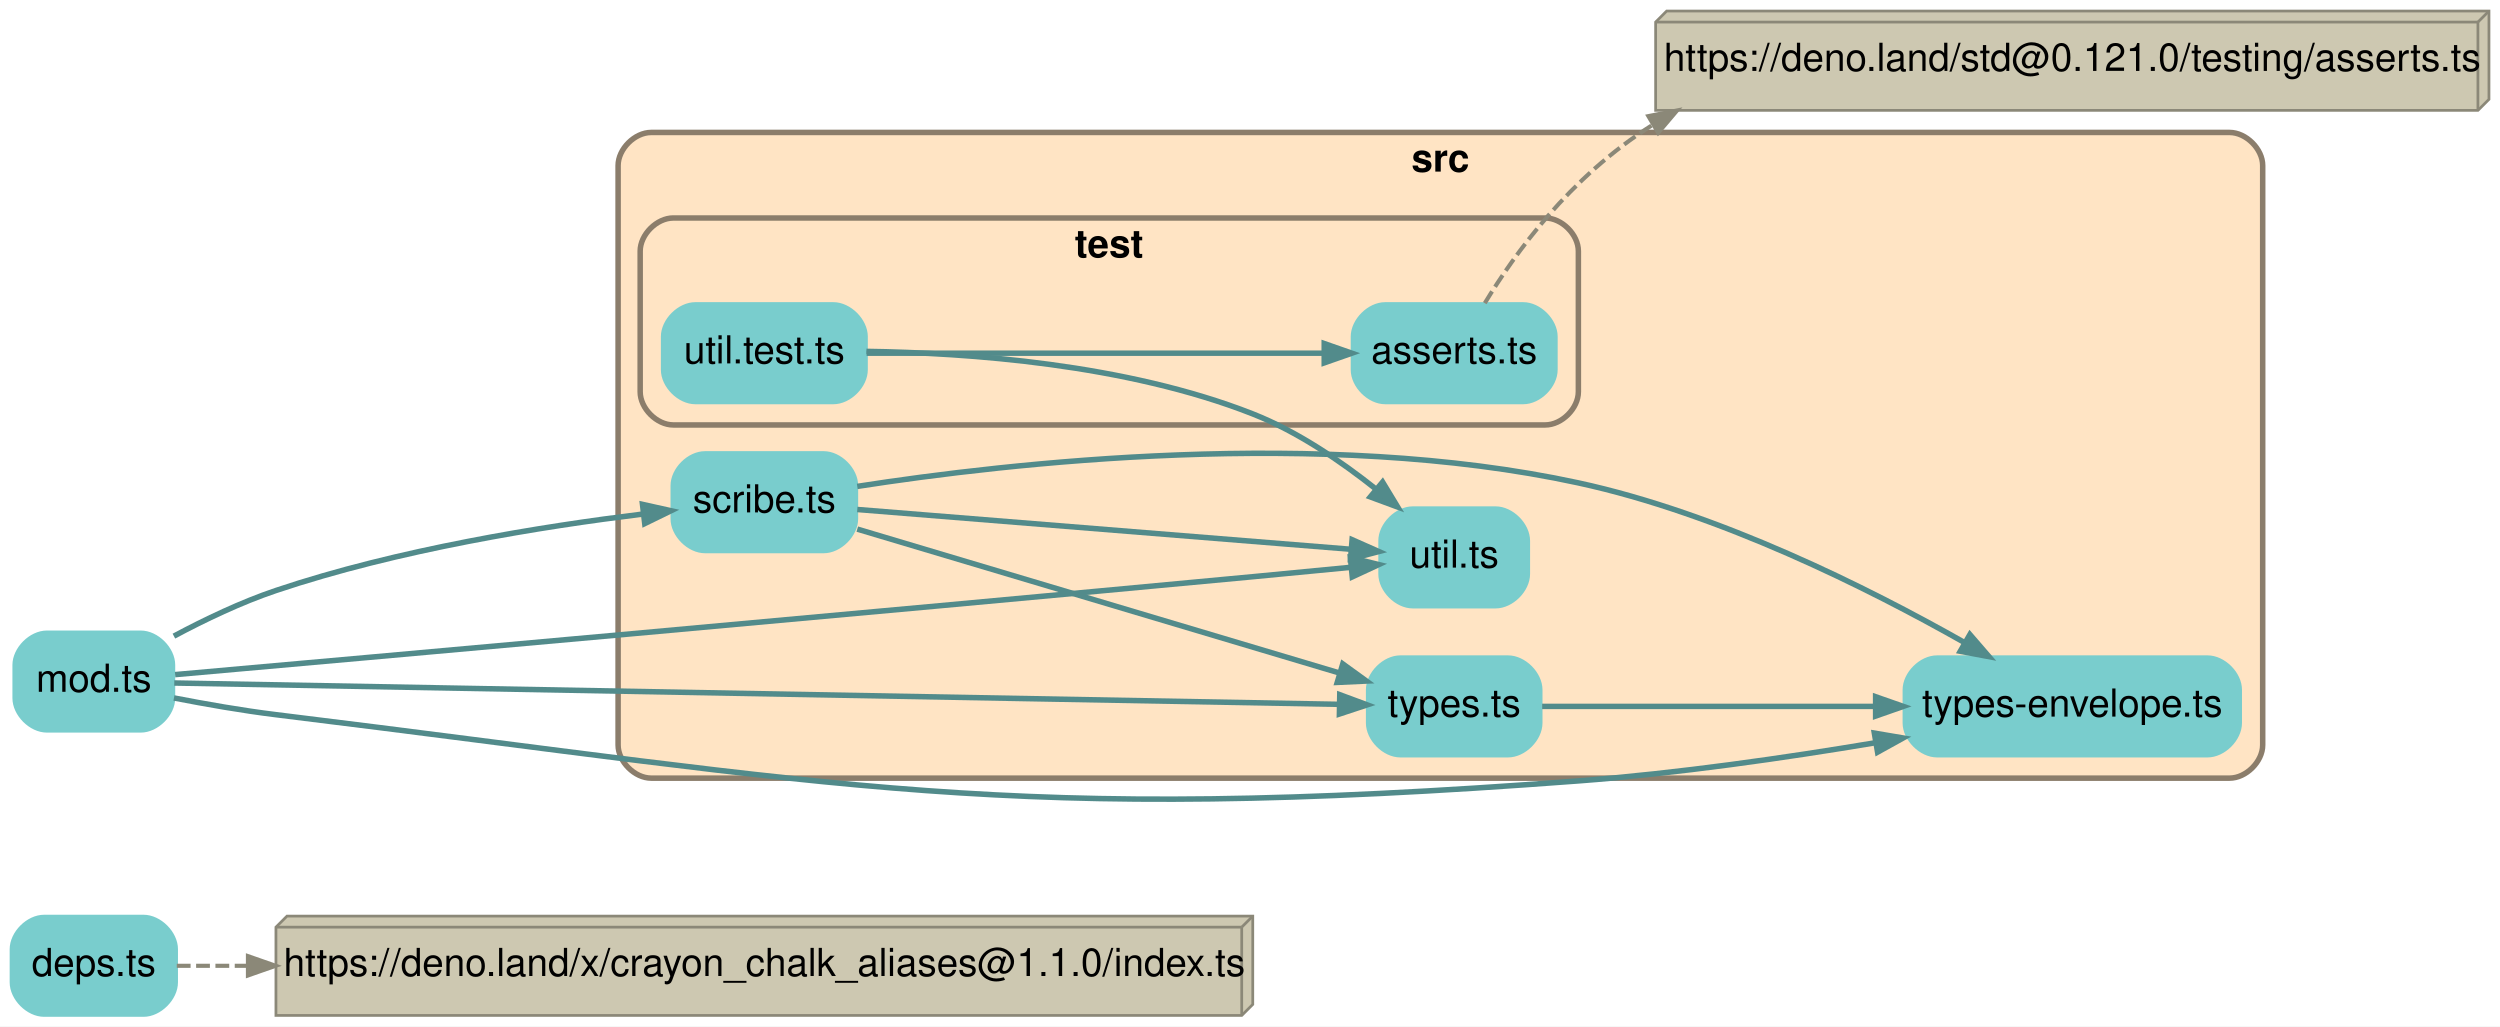
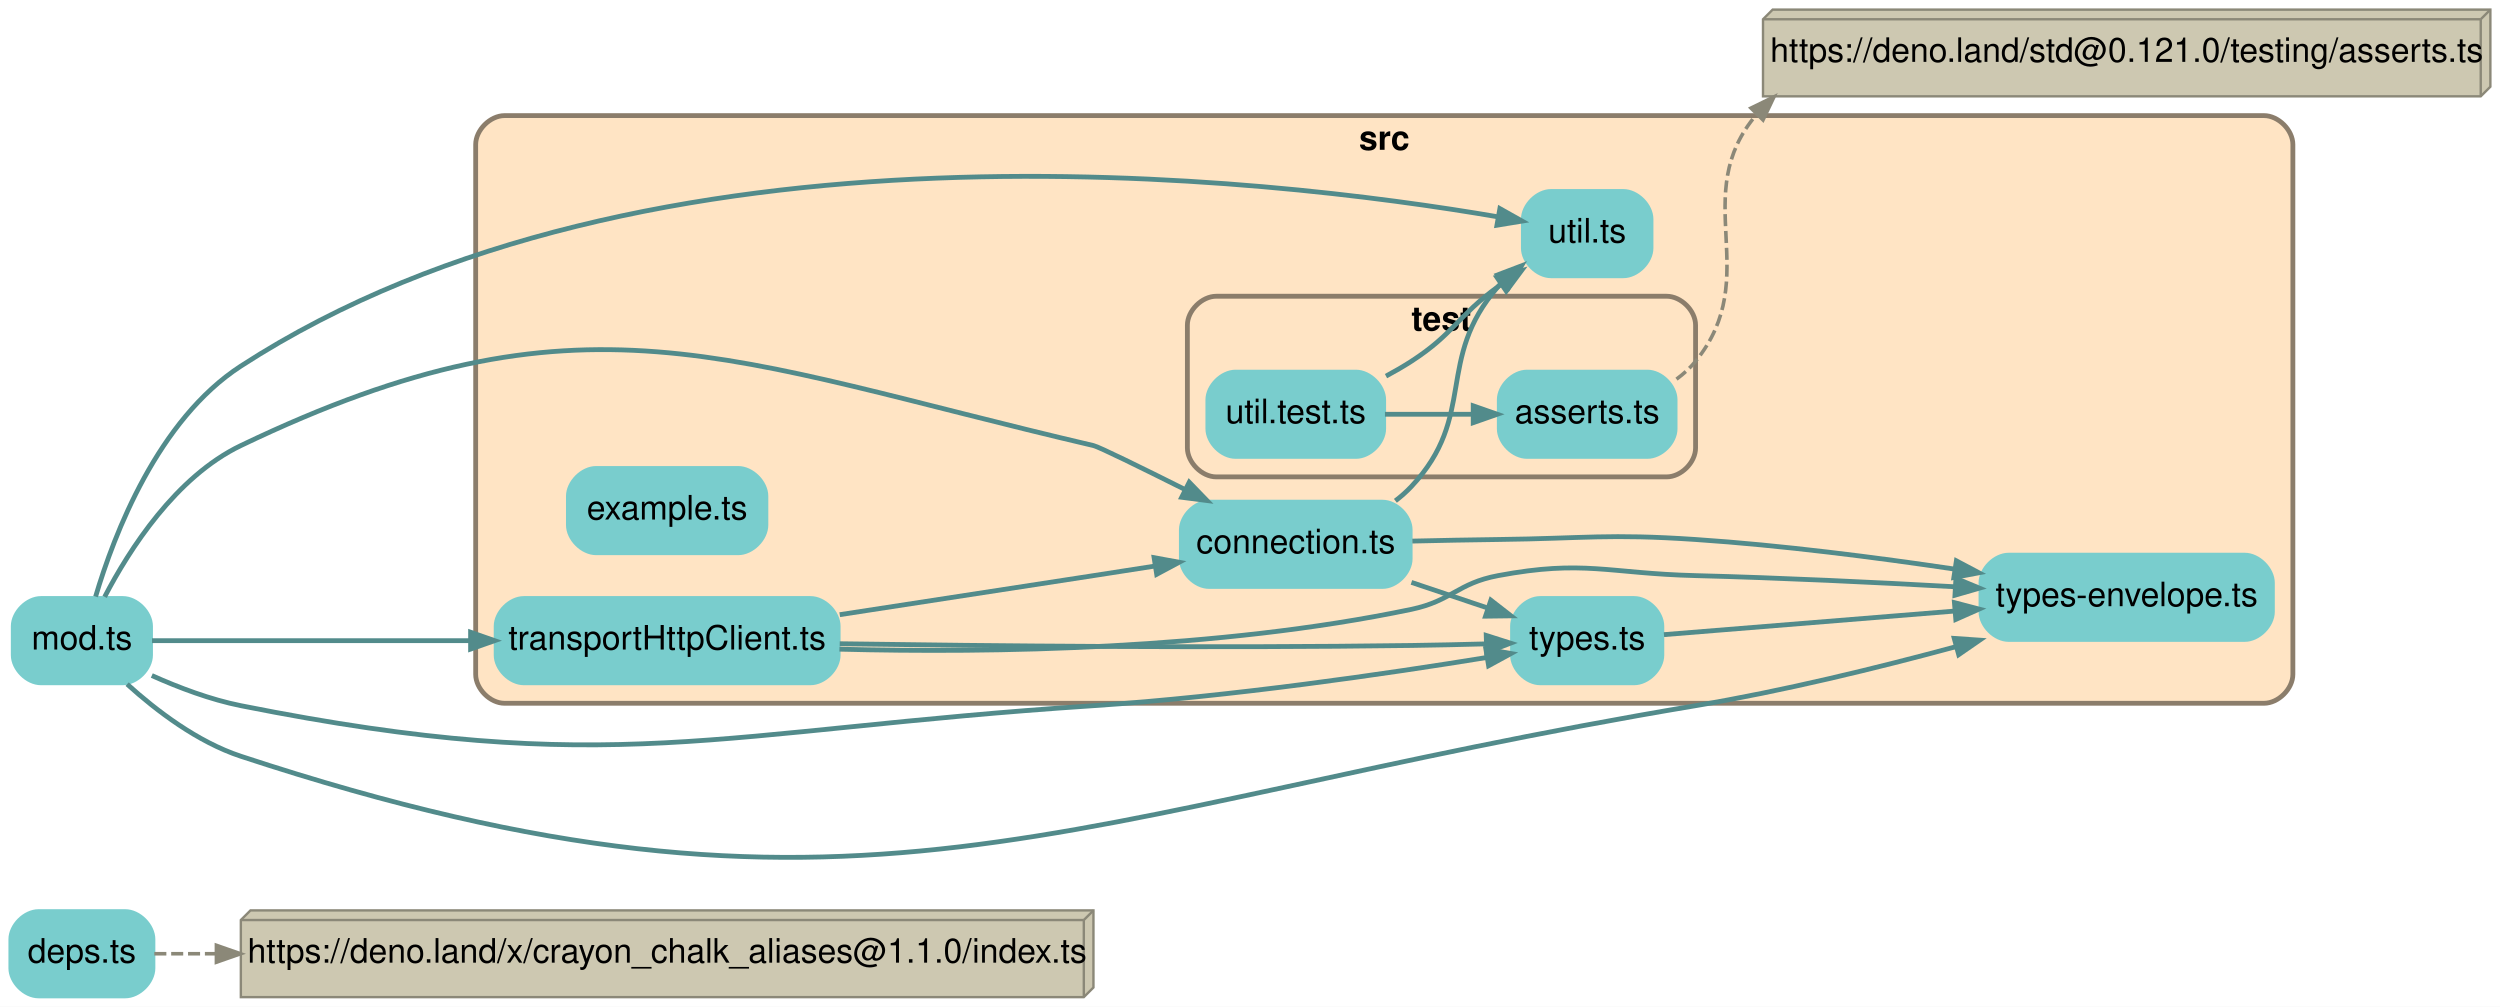
- <svg xmlns="http://www.w3.org/2000/svg" width="906pt" height="372pt" viewBox="0.00 0.00 906.00 372.00">
-   <g id="graph0" class="graph" transform="scale(1 1) rotate(0) translate(4 368)">
-     <polygon fill="white" stroke="transparent" points="-4,4 -4,-368 902,-368 902,4 -4,4" />
+ <svg xmlns="http://www.w3.org/2000/svg" width="1038pt" height="418pt" viewBox="0.00 0.00 1038.00 418.00">
+   <g id="graph0" class="graph" transform="scale(1 1) rotate(0) translate(4 414)">
+     <polygon fill="white" stroke="transparent" points="-4,4 -4,-414 1034,-414 1034,4 -4,4" />
    <g id="clust1" class="cluster">
-       <path fill="bisque" stroke="#8b7d6b" stroke-width="2" d="M232,-86C232,-86 804,-86 804,-86 810,-86 816,-92 816,-98 816,-98 816,-308 816,-308 816,-314 810,-320 804,-320 804,-320 232,-320 232,-320 226,-320 220,-314 220,-308 220,-308 220,-98 220,-98 220,-92 226,-86 232,-86" />
-       <text text-anchor="start" x="507.5" y="-305.8" font-family="Helvetica,sans-Serif" font-weight="bold" font-size="14.00">src</text>
+       <path fill="bisque" stroke="#8b7d6b" stroke-width="2" d="M205.5,-122C205.5,-122 936,-122 936,-122 942,-122 948,-128 948,-134 948,-134 948,-354 948,-354 948,-360 942,-366 936,-366 936,-366 205.5,-366 205.5,-366 199.5,-366 193.5,-360 193.5,-354 193.5,-354 193.5,-134 193.5,-134 193.5,-128 199.5,-122 205.5,-122" />
+       <text text-anchor="start" x="560.25" y="-351.8" font-family="Helvetica,sans-Serif" font-weight="bold" font-size="14.00">src</text>
    </g>
    <g id="clust2" class="cluster">
-       <path fill="bisque" stroke="#8b7d6b" stroke-width="2" d="M240,-214C240,-214 556,-214 556,-214 562,-214 568,-220 568,-226 568,-226 568,-277 568,-277 568,-283 562,-289 556,-289 556,-289 240,-289 240,-289 234,-289 228,-283 228,-277 228,-277 228,-226 228,-226 228,-220 234,-214 240,-214" />
-       <text text-anchor="start" x="385.5" y="-274.8" font-family="Helvetica,sans-Serif" font-weight="bold" font-size="14.00">test</text>
+       <path fill="bisque" stroke="#8b7d6b" stroke-width="2" d="M501,-216C501,-216 688,-216 688,-216 694,-216 700,-222 700,-228 700,-228 700,-279 700,-279 700,-285 694,-291 688,-291 688,-291 501,-291 501,-291 495,-291 489,-285 489,-279 489,-279 489,-228 489,-228 489,-222 495,-216 501,-216" />
+       <text text-anchor="start" x="582" y="-276.8" font-family="Helvetica,sans-Serif" font-weight="bold" font-size="14.00">test</text>
    </g>
    <g id="node1" class="node">
      <path fill="#79cdcd" stroke="#79cdcd" d="M48,-36C48,-36 12,-36 12,-36 6,-36 0,-30 0,-24 0,-24 0,-12 0,-12 0,-6 6,0 12,0 12,0 48,0 48,0 54,0 60,-6 60,-12 60,-12 60,-24 60,-24 60,-30 54,-36 48,-36" />
      <text text-anchor="middle" x="30" y="-14.3" font-family="Helvetica,sans-Serif" font-size="14.00">deps.ts</text>
    </g>
-     <g id="node9" class="node">
+     <g id="node11" class="node">
      <polygon fill="#cdc8b1" stroke="#8b8878" points="450,-36 100,-36 96,-32 96,0 446,0 450,-4 450,-36" />
      <polyline fill="none" stroke="#8b8878" points="446,-32 96,-32 " />
      <polyline fill="none" stroke="#8b8878" points="446,-32 446,0 " />
      <polyline fill="none" stroke="#8b8878" points="446,-32 450,-36 " />
      <text text-anchor="middle" x="273" y="-14.3" font-family="Helvetica,sans-Serif" font-size="14.00">https://deno.land/x/crayon_chalk_aliases@1.1.0/index.ts</text>
    </g>
-     <g id="edge11" class="edge">
+     <g id="edge15" class="edge">
      <path fill="none" stroke="#8b8878" stroke-width="1.5" stroke-dasharray="5,2" d="M60.07,-18C67.6,-18 76.28,-18 85.74,-18" />
      <polygon fill="#8b8878" stroke="#8b8878" stroke-width="1.5" points="85.86,-21.5 95.86,-18 85.86,-14.5 85.86,-21.5" />
    </g>
    <g id="node2" class="node">
-       <path fill="#79cdcd" stroke="#79cdcd" d="M47,-139C47,-139 13,-139 13,-139 7,-139 1,-133 1,-127 1,-127 1,-115 1,-115 1,-109 7,-103 13,-103 13,-103 47,-103 47,-103 53,-103 59,-109 59,-115 59,-115 59,-127 59,-127 59,-133 53,-139 47,-139" />
-       <text text-anchor="middle" x="30" y="-117.3" font-family="Helvetica,sans-Serif" font-size="14.00">mod.ts</text>
+       <path fill="#79cdcd" stroke="#79cdcd" d="M47,-166C47,-166 13,-166 13,-166 7,-166 1,-160 1,-154 1,-154 1,-142 1,-142 1,-136 7,-130 13,-130 13,-130 47,-130 47,-130 53,-130 59,-136 59,-142 59,-142 59,-154 59,-154 59,-160 53,-166 47,-166" />
+       <text text-anchor="middle" x="30" y="-144.3" font-family="Helvetica,sans-Serif" font-size="14.00">mod.ts</text>
    </g>
    <g id="node3" class="node">
-       <path fill="#79cdcd" stroke="#79cdcd" d="M294.5,-204C294.5,-204 251.5,-204 251.5,-204 245.5,-204 239.5,-198 239.5,-192 239.5,-192 239.5,-180 239.5,-180 239.5,-174 245.5,-168 251.5,-168 251.5,-168 294.5,-168 294.5,-168 300.5,-168 306.5,-174 306.5,-180 306.5,-180 306.5,-192 306.5,-192 306.5,-198 300.5,-204 294.5,-204" />
-       <text text-anchor="middle" x="273" y="-182.3" font-family="Helvetica,sans-Serif" font-size="14.00">scribe.ts</text>
+       <path fill="#79cdcd" stroke="#79cdcd" d="M570,-206C570,-206 498,-206 498,-206 492,-206 486,-200 486,-194 486,-194 486,-182 486,-182 486,-176 492,-170 498,-170 498,-170 570,-170 570,-170 576,-170 582,-176 582,-182 582,-182 582,-194 582,-194 582,-200 576,-206 570,-206" />
+       <text text-anchor="middle" x="534" y="-184.3" font-family="Helvetica,sans-Serif" font-size="14.00">connection.ts</text>
+     </g>
+     <g id="edge5" class="edge">
+       <path fill="none" stroke="#528b8b" stroke-width="2" d="M39.45,-166.19C49.69,-185.84 69.01,-216.05 96,-229 237.86,-297.05 296.79,-264.78 450,-229 452.29,-228.47 469.79,-219.87 488.13,-210.69" />
+       <polygon fill="#528b8b" stroke="#528b8b" stroke-width="2" points="489.77,-213.78 497.14,-206.17 486.63,-207.53 489.77,-213.78" />
+     </g>
+     <g id="node5" class="node">
+       <path fill="#79cdcd" stroke="#79cdcd" d="M332.5,-166C332.5,-166 213.5,-166 213.5,-166 207.5,-166 201.5,-160 201.5,-154 201.5,-154 201.5,-142 201.5,-142 201.5,-136 207.5,-130 213.5,-130 213.5,-130 332.5,-130 332.5,-130 338.5,-130 344.5,-136 344.5,-142 344.5,-142 344.5,-154 344.5,-154 344.5,-160 338.5,-166 332.5,-166" />
+       <text text-anchor="middle" x="273" y="-144.3" font-family="Helvetica,sans-Serif" font-size="14.00">transportHttpClient.ts</text>
+     </g>
+     <g id="edge4" class="edge">
+       <path fill="none" stroke="#528b8b" stroke-width="2" d="M59.12,-148C91.32,-148 145.53,-148 191.19,-148" />
+       <polygon fill="#528b8b" stroke="#528b8b" stroke-width="2" points="191.39,-151.5 201.39,-148 191.39,-144.5 191.39,-151.5" />
+     </g>
+     <g id="node6" class="node">
+       <path fill="#79cdcd" stroke="#79cdcd" d="M928,-184C928,-184 830,-184 830,-184 824,-184 818,-178 818,-172 818,-172 818,-160 818,-160 818,-154 824,-148 830,-148 830,-148 928,-148 928,-148 934,-148 940,-154 940,-160 940,-160 940,-172 940,-172 940,-178 934,-184 928,-184" />
+       <text text-anchor="middle" x="879" y="-162.3" font-family="Helvetica,sans-Serif" font-size="14.00">types-envelope.ts</text>
    </g>
    <g id="edge1" class="edge">
-       <path fill="none" stroke="#528b8b" stroke-width="2" d="M59.02,-137.47C70.21,-143.45 83.41,-149.76 96,-154 140.07,-168.84 192.79,-177.27 228.97,-181.71" />
-       <polygon fill="#528b8b" stroke="#528b8b" stroke-width="2" points="228.84,-185.21 239.18,-182.91 229.65,-178.26 228.84,-185.21" />
+       <path fill="none" stroke="#528b8b" stroke-width="2" d="M48.78,-129.94C60.92,-118.95 78.01,-105.92 96,-100 351.14,-16.01 435.07,-76.69 700,-121 736.04,-127.03 775.5,-136.68 808.08,-145.5" />
+       <polygon fill="#528b8b" stroke="#528b8b" stroke-width="2" points="807.4,-148.94 817.97,-148.21 809.25,-142.19 807.4,-148.94" />
+     </g>
+     <g id="node7" class="node">
+       <path fill="#79cdcd" stroke="#79cdcd" d="M674.5,-166C674.5,-166 635.5,-166 635.5,-166 629.5,-166 623.5,-160 623.5,-154 623.5,-154 623.5,-142 623.5,-142 623.5,-136 629.5,-130 635.5,-130 635.5,-130 674.5,-130 674.5,-130 680.5,-130 686.5,-136 686.5,-142 686.5,-142 686.5,-154 686.5,-154 686.5,-160 680.5,-166 674.5,-166" />
+       <text text-anchor="middle" x="655" y="-144.3" font-family="Helvetica,sans-Serif" font-size="14.00">types.ts</text>
+     </g>
+     <g id="edge2" class="edge">
+       <path fill="none" stroke="#528b8b" stroke-width="2" d="M59.03,-133.52C70.22,-128.5 83.42,-123.51 96,-121 250.29,-90.23 293.01,-110.66 450,-121 507.02,-124.76 572.42,-134.36 613.47,-141.04" />
+       <polygon fill="#528b8b" stroke="#528b8b" stroke-width="2" points="612.93,-144.49 623.37,-142.66 614.07,-137.59 612.93,-144.49" />
+     </g>
+     <g id="node8" class="node">
+       <path fill="#79cdcd" stroke="#79cdcd" d="M670,-335C670,-335 640,-335 640,-335 634,-335 628,-329 628,-323 628,-323 628,-311 628,-311 628,-305 634,-299 640,-299 640,-299 670,-299 670,-299 676,-299 682,-305 682,-311 682,-311 682,-323 682,-323 682,-329 676,-335 670,-335" />
+       <text text-anchor="middle" x="655" y="-313.3" font-family="Helvetica,sans-Serif" font-size="14.00">util.ts</text>
+     </g>
+     <g id="edge3" class="edge">
+       <path fill="none" stroke="#528b8b" stroke-width="2" d="M35.69,-166.28C43.44,-192.39 61.59,-239.68 96,-262 264.46,-371.27 523.71,-340.16 618.08,-323.95" />
+       <polygon fill="#528b8b" stroke="#528b8b" stroke-width="2" points="618.75,-327.39 627.98,-322.2 617.53,-320.49 618.75,-327.39" />
+     </g>
+     <g id="edge7" class="edge">
+       <path fill="none" stroke="#528b8b" stroke-width="2" d="M582.4,-189.34C594.04,-189.61 606.47,-189.86 618,-190 654.44,-190.44 663.64,-192.44 700,-190 735.67,-187.61 775.09,-182.54 807.74,-177.68" />
+       <polygon fill="#528b8b" stroke="#528b8b" stroke-width="2" points="808.29,-181.14 817.65,-176.18 807.24,-174.22 808.29,-181.14" />
+     </g>
+     <g id="edge6" class="edge">
+       <path fill="none" stroke="#528b8b" stroke-width="2" d="M582.03,-172.19C592.57,-168.65 603.65,-164.92 613.87,-161.49" />
+       <polygon fill="#528b8b" stroke="#528b8b" stroke-width="2" points="615.01,-164.8 623.37,-158.3 612.78,-158.16 615.01,-164.8" />
+     </g>
+     <g id="edge8" class="edge">
+       <path fill="none" stroke="#528b8b" stroke-width="2" d="M575.37,-206.06C577.75,-207.88 579.99,-209.86 582,-212 609.52,-241.31 591.62,-264.66 618,-295 618.61,-295.7 619.25,-296.39 619.91,-297.06" />
+       <polygon fill="#528b8b" stroke="#528b8b" stroke-width="2" points="617.81,-299.86 627.71,-303.63 622.32,-294.51 617.81,-299.86" />
    </g>
    <g id="node4" class="node">
-       <path fill="#79cdcd" stroke="#79cdcd" d="M796,-130C796,-130 698,-130 698,-130 692,-130 686,-124 686,-118 686,-118 686,-106 686,-106 686,-100 692,-94 698,-94 698,-94 796,-94 796,-94 802,-94 808,-100 808,-106 808,-106 808,-118 808,-118 808,-124 802,-130 796,-130" />
-       <text text-anchor="middle" x="747" y="-108.3" font-family="Helvetica,sans-Serif" font-size="14.00">types-envelope.ts</text>
+       <path fill="#79cdcd" stroke="#79cdcd" d="M302.5,-220C302.5,-220 243.5,-220 243.5,-220 237.5,-220 231.5,-214 231.5,-208 231.5,-208 231.5,-196 231.5,-196 231.5,-190 237.5,-184 243.5,-184 243.5,-184 302.5,-184 302.5,-184 308.5,-184 314.5,-190 314.5,-196 314.5,-196 314.5,-208 314.5,-208 314.5,-214 308.5,-220 302.5,-220" />
+       <text text-anchor="middle" x="273" y="-198.3" font-family="Helvetica,sans-Serif" font-size="14.00">example.ts</text>
    </g>
-     <g id="edge2" class="edge">
-       <path fill="none" stroke="#528b8b" stroke-width="2" d="M59.04,-115.06C70.46,-112.84 83.81,-110.49 96,-109 304.49,-83.44 358.55,-69.2 568,-85 603.73,-87.69 643.16,-93.39 675.8,-98.86" />
-       <polygon fill="#528b8b" stroke="#528b8b" stroke-width="2" points="675.26,-102.32 685.7,-100.55 676.43,-95.42 675.26,-102.32" />
+     <g id="edge13" class="edge">
+       <path fill="none" stroke="#528b8b" stroke-width="2" d="M344.66,-158.79C376.8,-163.71 415.33,-169.63 450,-175 458.29,-176.28 467.04,-177.65 475.63,-178.99" />
+       <polygon fill="#528b8b" stroke="#528b8b" stroke-width="2" points="475.18,-182.46 485.6,-180.55 476.26,-175.55 475.18,-182.46" />
    </g>
-     <g id="node5" class="node">
-       <path fill="#79cdcd" stroke="#79cdcd" d="M542.5,-130C542.5,-130 503.5,-130 503.5,-130 497.5,-130 491.5,-124 491.5,-118 491.5,-118 491.5,-106 491.5,-106 491.5,-100 497.5,-94 503.5,-94 503.5,-94 542.5,-94 542.5,-94 548.5,-94 554.5,-100 554.5,-106 554.5,-106 554.5,-118 554.5,-118 554.5,-124 548.5,-130 542.5,-130" />
-       <text text-anchor="middle" x="523" y="-108.3" font-family="Helvetica,sans-Serif" font-size="14.00">types.ts</text>
+     <g id="edge12" class="edge">
+       <path fill="none" stroke="#528b8b" stroke-width="2" d="M344.53,-144.46C407.49,-142.84 501.85,-144.21 582,-161 598.8,-164.52 601.13,-171.83 618,-175 653.82,-181.72 663.57,-175.92 700,-175 735.45,-174.1 774.83,-172.21 807.52,-170.38" />
+       <polygon fill="#528b8b" stroke="#528b8b" stroke-width="2" points="808.1,-173.86 817.88,-169.8 807.7,-166.87 808.1,-173.86" />
    </g>
-     <g id="edge3" class="edge">
-       <path fill="none" stroke="#528b8b" stroke-width="2" d="M59.16,-120.48C141.85,-118.97 384.2,-114.53 481.19,-112.75" />
-       <polygon fill="#528b8b" stroke="#528b8b" stroke-width="2" points="481.53,-116.24 491.46,-112.56 481.4,-109.24 481.53,-116.24" />
+     <g id="edge11" class="edge">
+       <path fill="none" stroke="#528b8b" stroke-width="2" d="M344.65,-146.72C407.08,-145.79 500.59,-144.87 582,-146 592.02,-146.14 602.83,-146.39 612.94,-146.66" />
+       <polygon fill="#528b8b" stroke="#528b8b" stroke-width="2" points="613.08,-150.17 623.17,-146.96 613.28,-143.17 613.08,-150.17" />
    </g>
-     <g id="node6" class="node">
-       <path fill="#79cdcd" stroke="#79cdcd" d="M538,-184C538,-184 508,-184 508,-184 502,-184 496,-178 496,-172 496,-172 496,-160 496,-160 496,-154 502,-148 508,-148 508,-148 538,-148 538,-148 544,-148 550,-154 550,-160 550,-160 550,-172 550,-172 550,-178 544,-184 538,-184" />
-       <text text-anchor="middle" x="523" y="-162.3" font-family="Helvetica,sans-Serif" font-size="14.00">util.ts</text>
+     <g id="edge14" class="edge">
+       <path fill="none" stroke="#528b8b" stroke-width="2" d="M686.87,-150.5C717.95,-153.02 766.98,-157 807.6,-160.29" />
+       <polygon fill="#528b8b" stroke="#528b8b" stroke-width="2" points="807.48,-163.79 817.73,-161.11 808.05,-156.82 807.48,-163.79" />
    </g>
-     <g id="edge4" class="edge">
-       <path fill="none" stroke="#528b8b" stroke-width="2" d="M59.46,-123.52C127.15,-129.52 303.1,-145.2 450,-159 461.58,-160.09 474.21,-161.31 485.61,-162.42" />
-       <polygon fill="#528b8b" stroke="#528b8b" stroke-width="2" points="485.38,-165.91 495.67,-163.4 486.06,-158.94 485.38,-165.91" />
+     <g id="node9" class="node">
+       <path fill="#79cdcd" stroke="#79cdcd" d="M680,-260C680,-260 630,-260 630,-260 624,-260 618,-254 618,-248 618,-248 618,-236 618,-236 618,-230 624,-224 630,-224 630,-224 680,-224 680,-224 686,-224 692,-230 692,-236 692,-236 692,-248 692,-248 692,-254 686,-260 680,-260" />
+       <text text-anchor="middle" x="655" y="-238.3" font-family="Helvetica,sans-Serif" font-size="14.00">asserts.ts</text>
    </g>
-     <g id="edge6" class="edge">
-       <path fill="none" stroke="#528b8b" stroke-width="2" d="M306.67,-191.73C361.44,-200.24 474.94,-213.18 568,-193 619.02,-181.94 672.96,-154.94 707.92,-135.15" />
-       <polygon fill="#528b8b" stroke="#528b8b" stroke-width="2" points="709.89,-138.05 716.82,-130.03 706.4,-131.98 709.89,-138.05" />
+     <g id="node12" class="node">
+       <polygon fill="#cdc8b1" stroke="#8b8878" points="1030,-410 732,-410 728,-406 728,-374 1026,-374 1030,-378 1030,-410" />
+       <polyline fill="none" stroke="#8b8878" points="1026,-406 728,-406 " />
+       <polyline fill="none" stroke="#8b8878" points="1026,-406 1026,-374 " />
+       <polyline fill="none" stroke="#8b8878" points="1026,-406 1030,-410 " />
+       <text text-anchor="middle" x="879" y="-388.3" font-family="Helvetica,sans-Serif" font-size="14.00">https://deno.land/std@0.121.0/testing/asserts.ts</text>
    </g>
-     <g id="edge5" class="edge">
-       <path fill="none" stroke="#528b8b" stroke-width="2" d="M306.68,-176.25C351.71,-162.81 432.82,-138.61 481.6,-124.05" />
-       <polygon fill="#528b8b" stroke="#528b8b" stroke-width="2" points="482.62,-127.4 491.2,-121.19 480.62,-120.7 482.62,-127.4" />
+     <g id="edge16" class="edge">
+       <path fill="none" stroke="#8b8878" stroke-width="1.5" stroke-dasharray="5,2" d="M692.09,-256.58C695.03,-258.75 697.74,-261.22 700,-264 728.7,-299.3 696.54,-332.78 725.41,-366.56" />
+       <polygon fill="#8b8878" stroke="#8b8878" stroke-width="1.5" points="723.02,-369.12 732.54,-373.77 728,-364.2 723.02,-369.12" />
    </g>
-     <g id="edge7" class="edge">
-       <path fill="none" stroke="#528b8b" stroke-width="2" d="M306.68,-183.36C353,-179.63 437.46,-172.82 485.69,-168.93" />
-       <polygon fill="#528b8b" stroke="#528b8b" stroke-width="2" points="486,-172.41 495.69,-168.12 485.44,-165.44 486,-172.41" />
+     <g id="node10" class="node">
+       <path fill="#79cdcd" stroke="#79cdcd" d="M559,-260C559,-260 509,-260 509,-260 503,-260 497,-254 497,-248 497,-248 497,-236 497,-236 497,-230 503,-224 509,-224 509,-224 559,-224 559,-224 565,-224 571,-230 571,-236 571,-236 571,-248 571,-248 571,-254 565,-260 559,-260" />
+       <text text-anchor="middle" x="534" y="-238.3" font-family="Helvetica,sans-Serif" font-size="14.00">util.test.ts</text>
    </g>
    <g id="edge10" class="edge">
-       <path fill="none" stroke="#528b8b" stroke-width="2" d="M554.87,-112C585.95,-112 634.98,-112 675.6,-112" />
-       <polygon fill="#528b8b" stroke="#528b8b" stroke-width="2" points="675.73,-115.5 685.73,-112 675.73,-108.5 675.73,-115.5" />
-     </g>
-     <g id="node7" class="node">
-       <path fill="#79cdcd" stroke="#79cdcd" d="M548,-258C548,-258 498,-258 498,-258 492,-258 486,-252 486,-246 486,-246 486,-234 486,-234 486,-228 492,-222 498,-222 498,-222 548,-222 548,-222 554,-222 560,-228 560,-234 560,-234 560,-246 560,-246 560,-252 554,-258 548,-258" />
-       <text text-anchor="middle" x="523" y="-236.3" font-family="Helvetica,sans-Serif" font-size="14.00">asserts.ts</text>
-     </g>
-     <g id="node10" class="node">
-       <polygon fill="#cdc8b1" stroke="#8b8878" points="898,-364 600,-364 596,-360 596,-328 894,-328 898,-332 898,-364" />
-       <polyline fill="none" stroke="#8b8878" points="894,-360 596,-360 " />
-       <polyline fill="none" stroke="#8b8878" points="894,-360 894,-328 " />
-       <polyline fill="none" stroke="#8b8878" points="894,-360 898,-364 " />
-       <text text-anchor="middle" x="747" y="-342.3" font-family="Helvetica,sans-Serif" font-size="14.00">https://deno.land/std@0.121.0/testing/asserts.ts</text>
-     </g>
-     <g id="edge12" class="edge">
-       <path fill="none" stroke="#8b8878" stroke-width="1.5" stroke-dasharray="5,2" d="M534.09,-258.14C545.06,-276.16 564.37,-303.4 594.87,-322.73" />
-       <polygon fill="#8b8878" stroke="#8b8878" stroke-width="1.5" points="593.38,-325.91 603.77,-327.96 596.92,-319.88 593.38,-325.91" />
-     </g>
-     <g id="node8" class="node">
-       <path fill="#79cdcd" stroke="#79cdcd" d="M298,-258C298,-258 248,-258 248,-258 242,-258 236,-252 236,-246 236,-246 236,-234 236,-234 236,-228 242,-222 248,-222 248,-222 298,-222 298,-222 304,-222 310,-228 310,-234 310,-234 310,-246 310,-246 310,-252 304,-258 298,-258" />
-       <text text-anchor="middle" x="273" y="-236.3" font-family="Helvetica,sans-Serif" font-size="14.00">util.test.ts</text>
+       <path fill="none" stroke="#528b8b" stroke-width="2" d="M571.46,-257.84C575.1,-259.78 578.67,-261.85 582,-264 599.73,-275.47 600.94,-282.57 618,-295 618.38,-295.28 618.77,-295.56 619.16,-295.84" />
+       <polygon fill="#528b8b" stroke="#528b8b" stroke-width="2" points="617.47,-298.92 627.72,-301.63 621.4,-293.12 617.47,-298.92" />
    </g>
    <g id="edge9" class="edge">
-       <path fill="none" stroke="#528b8b" stroke-width="2" d="M310,-240.66C346.51,-240.15 404.01,-236.1 450,-218 466.12,-211.65 481.97,-200.86 494.67,-190.74" />
-       <polygon fill="#528b8b" stroke="#528b8b" stroke-width="2" points="497.05,-193.31 502.53,-184.25 492.59,-187.92 497.05,-193.31" />
-     </g>
-     <g id="edge8" class="edge">
-       <path fill="none" stroke="#528b8b" stroke-width="2" d="M310.06,-240C353.87,-240 427.84,-240 475.78,-240" />
-       <polygon fill="#528b8b" stroke="#528b8b" stroke-width="2" points="475.9,-243.5 485.9,-240 475.9,-236.5 475.9,-243.5" />
+       <path fill="none" stroke="#528b8b" stroke-width="2" d="M571.03,-242C582.46,-242 595.26,-242 607.33,-242" />
+       <polygon fill="#528b8b" stroke="#528b8b" stroke-width="2" points="607.68,-245.5 617.68,-242 607.68,-238.5 607.68,-245.5" />
    </g>
  </g>
</svg>
